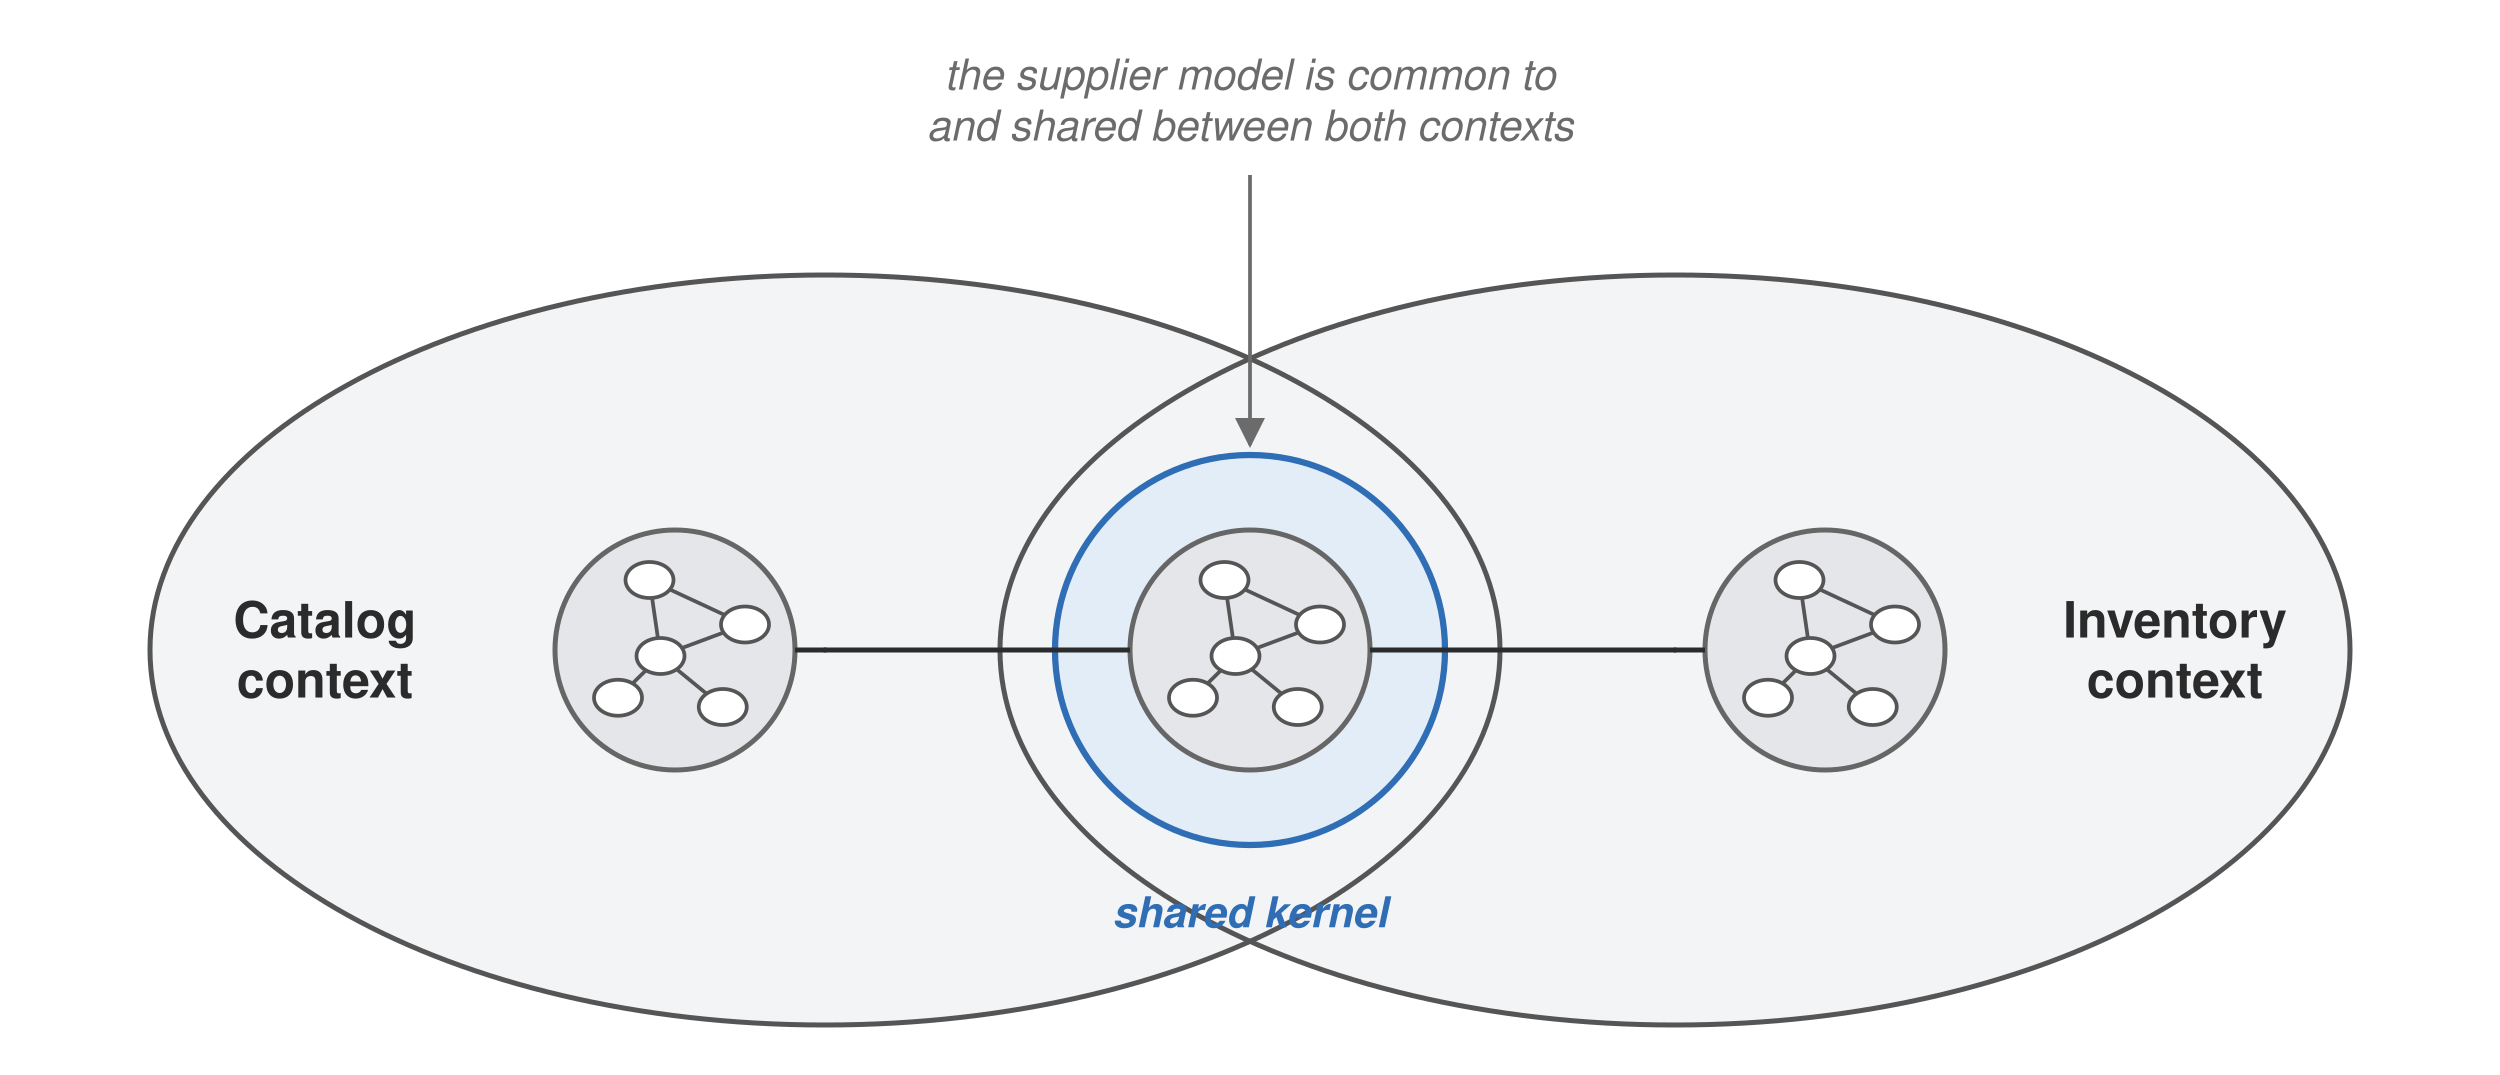
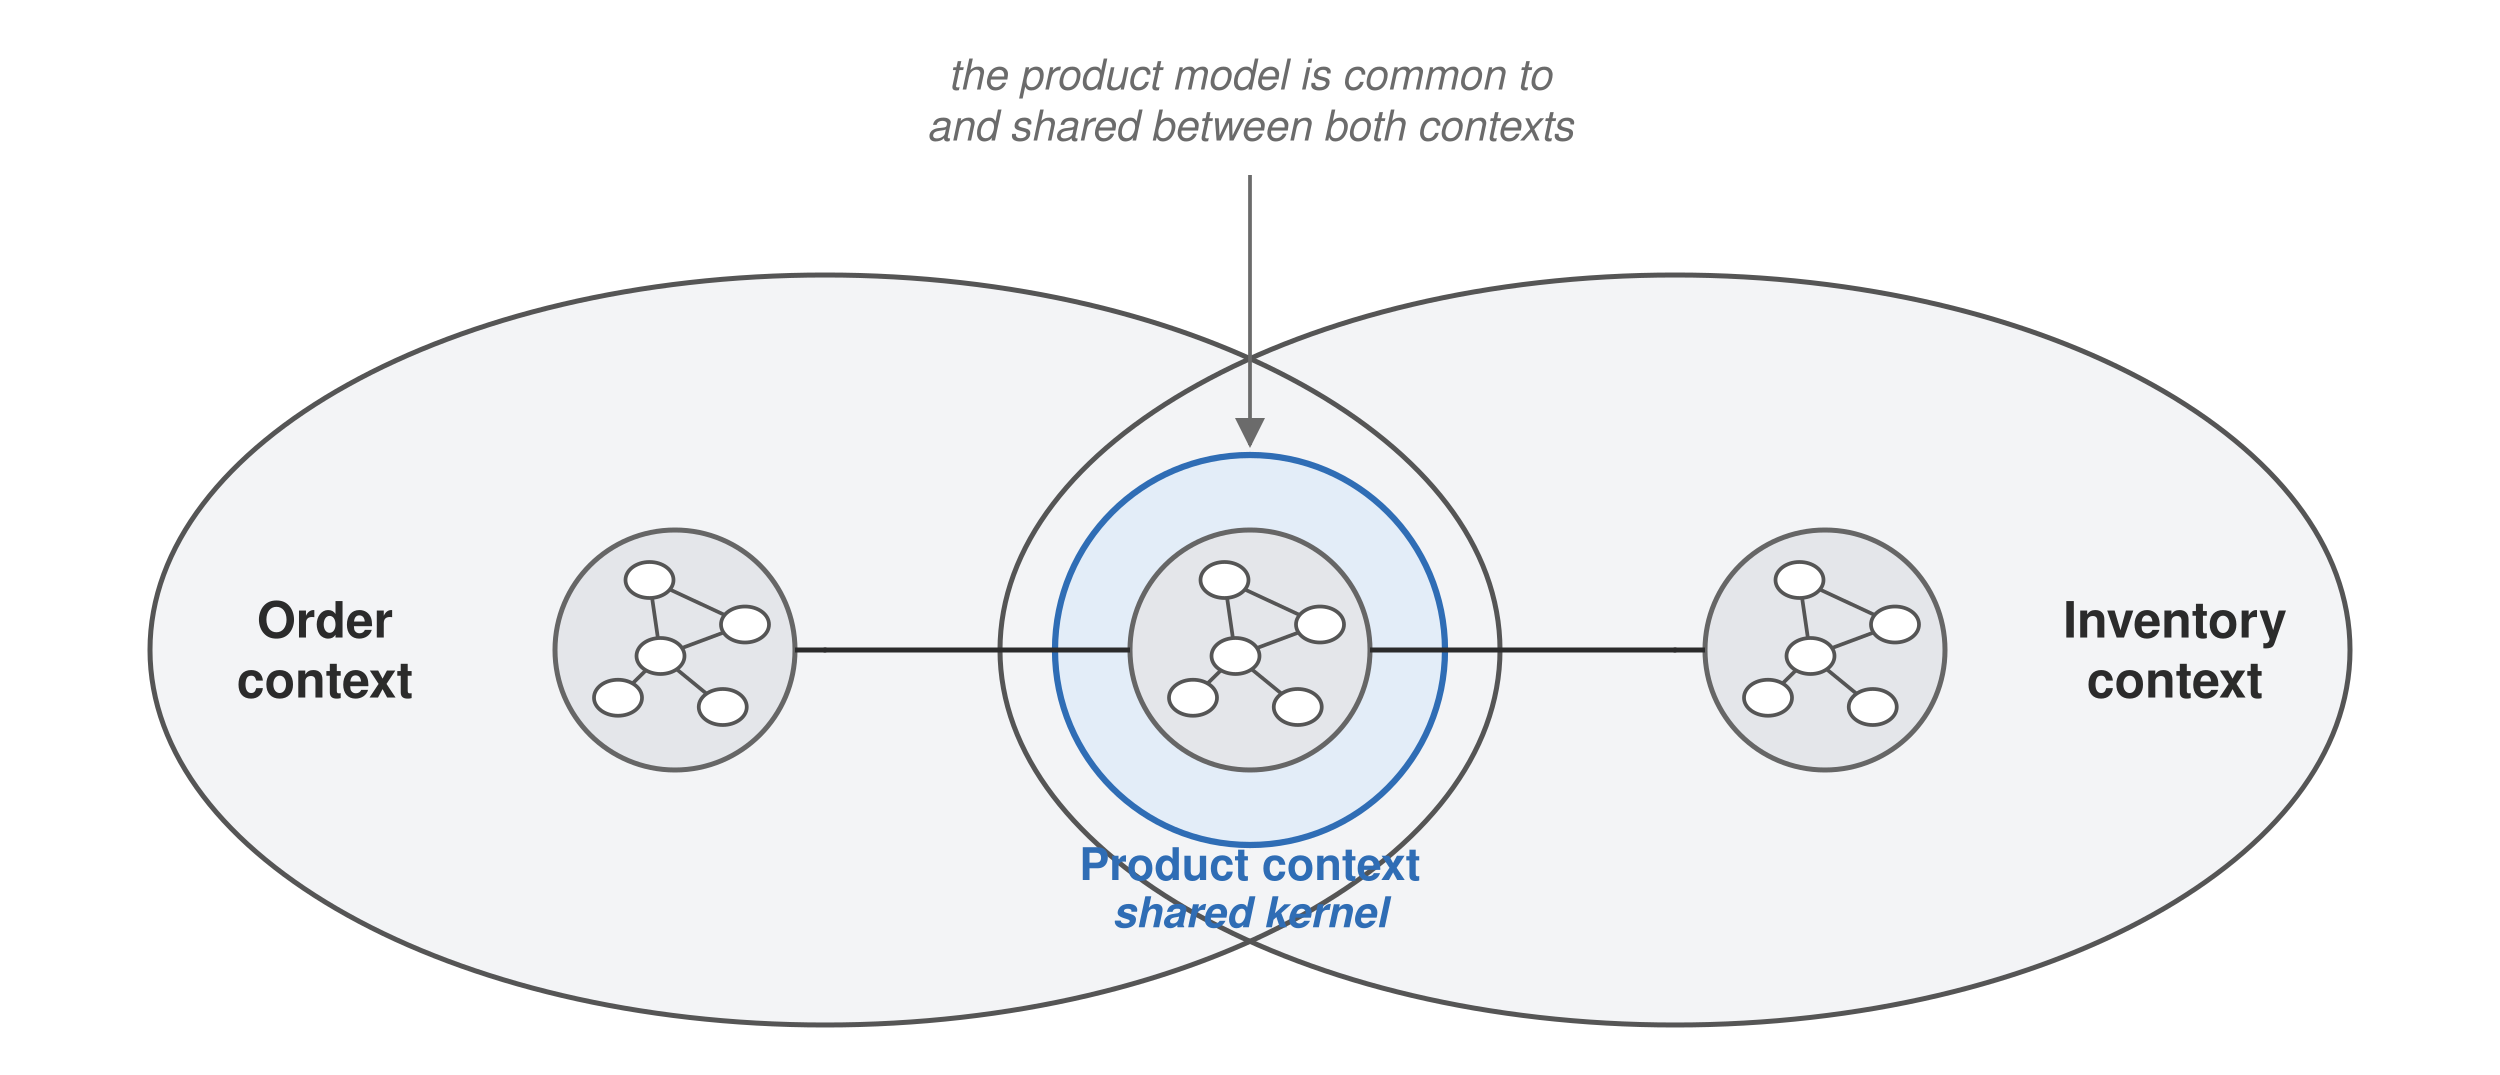
<svg xmlns="http://www.w3.org/2000/svg" width="1000" height="430" viewBox="0 0 1000 430" font-family="Helvetica, Arial, sans-serif">
  <defs>
    <marker id="a-ink" viewBox="0 0 10 10" refX="9" refY="5" markerWidth="8" markerHeight="8" orient="auto-start-reverse">
      <path d="M0,0 L10,5 L0,10 z" fill="#2b2b2b" />
    </marker>
    <marker id="a-blue" viewBox="0 0 10 10" refX="9" refY="5" markerWidth="8" markerHeight="8" orient="auto-start-reverse">
      <path d="M0,0 L10,5 L0,10 z" fill="#2f6db5" />
    </marker>
    <marker id="a-red" viewBox="0 0 10 10" refX="9" refY="5" markerWidth="8" markerHeight="8" orient="auto-start-reverse">
      <path d="M0,0 L10,5 L0,10 z" fill="#b5332e" />
    </marker>
    <marker id="a-green" viewBox="0 0 10 10" refX="9" refY="5" markerWidth="8" markerHeight="8" orient="auto-start-reverse">
      <path d="M0,0 L10,5 L0,10 z" fill="#3b8a55" />
    </marker>
    <marker id="a-ora" viewBox="0 0 10 10" refX="9" refY="5" markerWidth="8" markerHeight="8" orient="auto-start-reverse">
      <path d="M0,0 L10,5 L0,10 z" fill="#c0672b" />
    </marker>
    <marker id="a-muted" viewBox="0 0 10 10" refX="9" refY="5" markerWidth="8" markerHeight="8" orient="auto-start-reverse">
      <path d="M0,0 L10,5 L0,10 z" fill="#6b6b6b" />
    </marker>
    <marker id="dia" viewBox="0 0 20 10" refX="1" refY="5" markerWidth="16" markerHeight="8" orient="auto">
      <path d="M1,5 L10,1 L19,5 L10,9 z" fill="#2b2b2b" />
    </marker>
  </defs>
  <rect width="1000" height="430" fill="#ffffff" />
  <ellipse cx="330" cy="260" rx="270" ry="150" fill="#f3f4f6" stroke="none" stroke-width="2" />
  <ellipse cx="670" cy="260" rx="270" ry="150" fill="#f3f4f6" stroke="none" stroke-width="2" />
  <ellipse cx="330" cy="260" rx="270" ry="150" fill="none" stroke="#555" stroke-width="2" />
  <ellipse cx="670" cy="260" rx="270" ry="150" fill="none" stroke="#555" stroke-width="2" />
  <circle cx="500" cy="260" r="78" fill="#e3edf8" stroke="#2f6db5" stroke-width="2.5" />
  <circle cx="500" cy="260" r="48" fill="#e4e6ea" stroke="#666" stroke-width="2" />
  <path d="M494.2,262.4 L489.8,232.0" fill="none" stroke="#555" stroke-width="1.5" />
  <path d="M494.2,262.4 L528.0,249.8" fill="none" stroke="#555" stroke-width="1.5" />
  <path d="M494.2,262.4 L519.1,282.8" fill="none" stroke="#555" stroke-width="1.5" />
  <path d="M494.2,262.4 L477.2,279.1" fill="none" stroke="#555" stroke-width="1.5" />
  <path d="M489.8,232.0 L528.0,249.8" fill="none" stroke="#555" stroke-width="1.5" />
  <ellipse cx="494.2" cy="262.4" rx="9.6" ry="7.2" fill="#fff" stroke="#555" stroke-width="1.5" />
  <ellipse cx="489.8" cy="232.0" rx="9.6" ry="7.2" fill="#fff" stroke="#555" stroke-width="1.5" />
  <ellipse cx="528.0" cy="249.8" rx="9.6" ry="7.2" fill="#fff" stroke="#555" stroke-width="1.5" />
  <ellipse cx="519.1" cy="282.8" rx="9.6" ry="7.2" fill="#fff" stroke="#555" stroke-width="1.5" />
  <ellipse cx="477.2" cy="279.1" rx="9.6" ry="7.2" fill="#fff" stroke="#555" stroke-width="1.5" />
  <ellipse cx="330" cy="260" rx="0.1" ry="0.1" fill="#f3f4f6" stroke="#555" stroke-width="2" />
-   <text x="130" y="255.0" font-size="20" fill="#2b2b2b" font-weight="bold" text-anchor="middle">Catalog</text>
+   <text x="130" y="255.0" font-size="20" fill="#2b2b2b" font-weight="bold" text-anchor="middle">Order</text>
  <text x="130" y="279.0" font-size="20" fill="#2b2b2b" font-weight="bold" text-anchor="middle">context</text>
  <circle cx="270" cy="260" r="48" fill="#e4e6ea" stroke="#666" stroke-width="2" />
  <path d="M264.2,262.4 L259.8,232.0" fill="none" stroke="#555" stroke-width="1.5" />
  <path d="M264.2,262.4 L298.0,249.8" fill="none" stroke="#555" stroke-width="1.5" />
  <path d="M264.2,262.4 L289.1,282.8" fill="none" stroke="#555" stroke-width="1.5" />
  <path d="M264.2,262.4 L247.2,279.1" fill="none" stroke="#555" stroke-width="1.5" />
  <path d="M259.8,232.0 L298.0,249.8" fill="none" stroke="#555" stroke-width="1.5" />
  <ellipse cx="264.2" cy="262.4" rx="9.6" ry="7.2" fill="#fff" stroke="#555" stroke-width="1.5" />
  <ellipse cx="259.8" cy="232.0" rx="9.6" ry="7.2" fill="#fff" stroke="#555" stroke-width="1.5" />
  <ellipse cx="298.0" cy="249.8" rx="9.6" ry="7.2" fill="#fff" stroke="#555" stroke-width="1.5" />
  <ellipse cx="289.1" cy="282.8" rx="9.6" ry="7.2" fill="#fff" stroke="#555" stroke-width="1.5" />
  <ellipse cx="247.2" cy="279.1" rx="9.6" ry="7.2" fill="#fff" stroke="#555" stroke-width="1.5" />
  <ellipse cx="670" cy="260" rx="0.1" ry="0.1" fill="#f3f4f6" stroke="#555" stroke-width="2" />
  <text x="870" y="255.0" font-size="20" fill="#2b2b2b" font-weight="bold" text-anchor="middle">Inventory</text>
  <text x="870" y="279.0" font-size="20" fill="#2b2b2b" font-weight="bold" text-anchor="middle">context</text>
  <circle cx="730" cy="260" r="48" fill="#e4e6ea" stroke="#666" stroke-width="2" />
  <path d="M724.2,262.4 L719.8,232.0" fill="none" stroke="#555" stroke-width="1.5" />
  <path d="M724.2,262.4 L758.0,249.8" fill="none" stroke="#555" stroke-width="1.5" />
  <path d="M724.2,262.4 L749.1,282.8" fill="none" stroke="#555" stroke-width="1.5" />
  <path d="M724.2,262.4 L707.2,279.1" fill="none" stroke="#555" stroke-width="1.5" />
  <path d="M719.8,232.0 L758.0,249.8" fill="none" stroke="#555" stroke-width="1.5" />
  <ellipse cx="724.2" cy="262.4" rx="9.6" ry="7.2" fill="#fff" stroke="#555" stroke-width="1.5" />
  <ellipse cx="719.8" cy="232.0" rx="9.6" ry="7.2" fill="#fff" stroke="#555" stroke-width="1.5" />
  <ellipse cx="758.0" cy="249.8" rx="9.6" ry="7.2" fill="#fff" stroke="#555" stroke-width="1.5" />
  <ellipse cx="749.1" cy="282.8" rx="9.6" ry="7.2" fill="#fff" stroke="#555" stroke-width="1.5" />
  <ellipse cx="707.2" cy="279.1" rx="9.6" ry="7.2" fill="#fff" stroke="#555" stroke-width="1.5" />
  <path d="M318.0,260.0 L452.0,260.0" fill="none" stroke="#2b2b2b" stroke-width="2" />
  <path d="M682.0,260.0 L548.0,260.0" fill="none" stroke="#2b2b2b" stroke-width="2" />
+   <text x="500" y="352" font-size="18" fill="#2f6db5" font-weight="bold" text-anchor="middle">Product context</text>
  <text x="500" y="370.9" font-size="17" fill="#2f6db5" font-weight="bold" text-anchor="middle" font-style="italic">shared kernel</text>
-   <text x="500" y="35.8" font-size="17" fill="#6b6b6b" font-weight="normal" text-anchor="middle" font-style="italic">the supplier model is common to</text>
+   <text x="500" y="35.8" font-size="17" fill="#6b6b6b" font-weight="normal" text-anchor="middle" font-style="italic">the product model is common to</text>
  <text x="500" y="56.2" font-size="17" fill="#6b6b6b" font-weight="normal" text-anchor="middle" font-style="italic">and shared between both contexts</text>
  <path d="M500.0,70.0 L500.0,178.0" fill="none" stroke="#6b6b6b" stroke-width="1.5" marker-end="url(#a-muted)" />
</svg>
